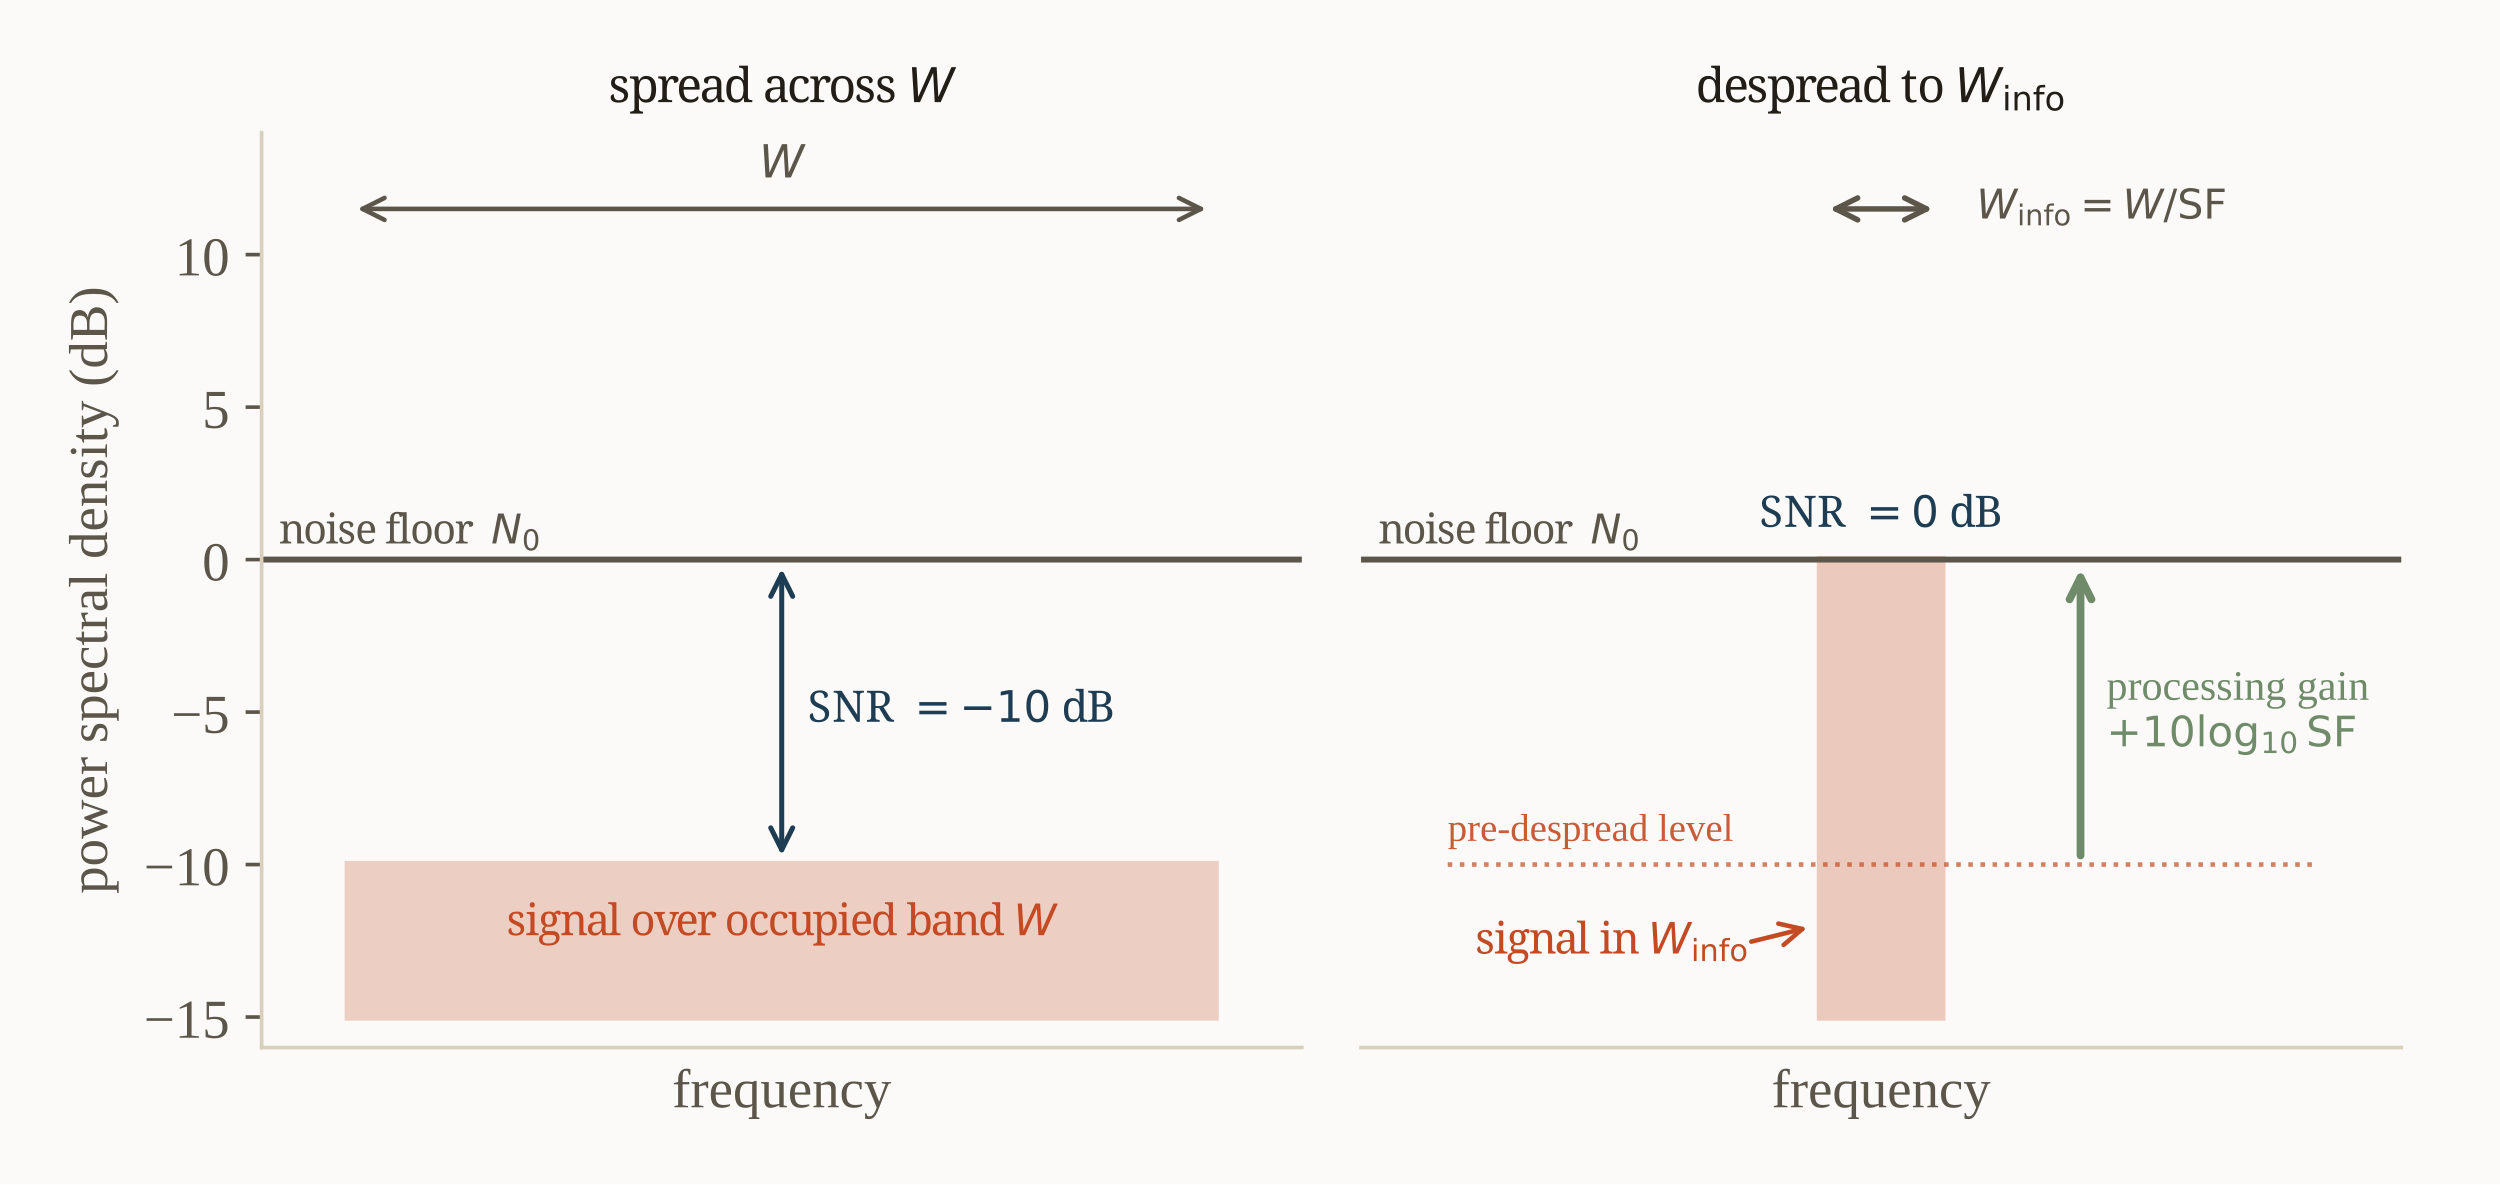
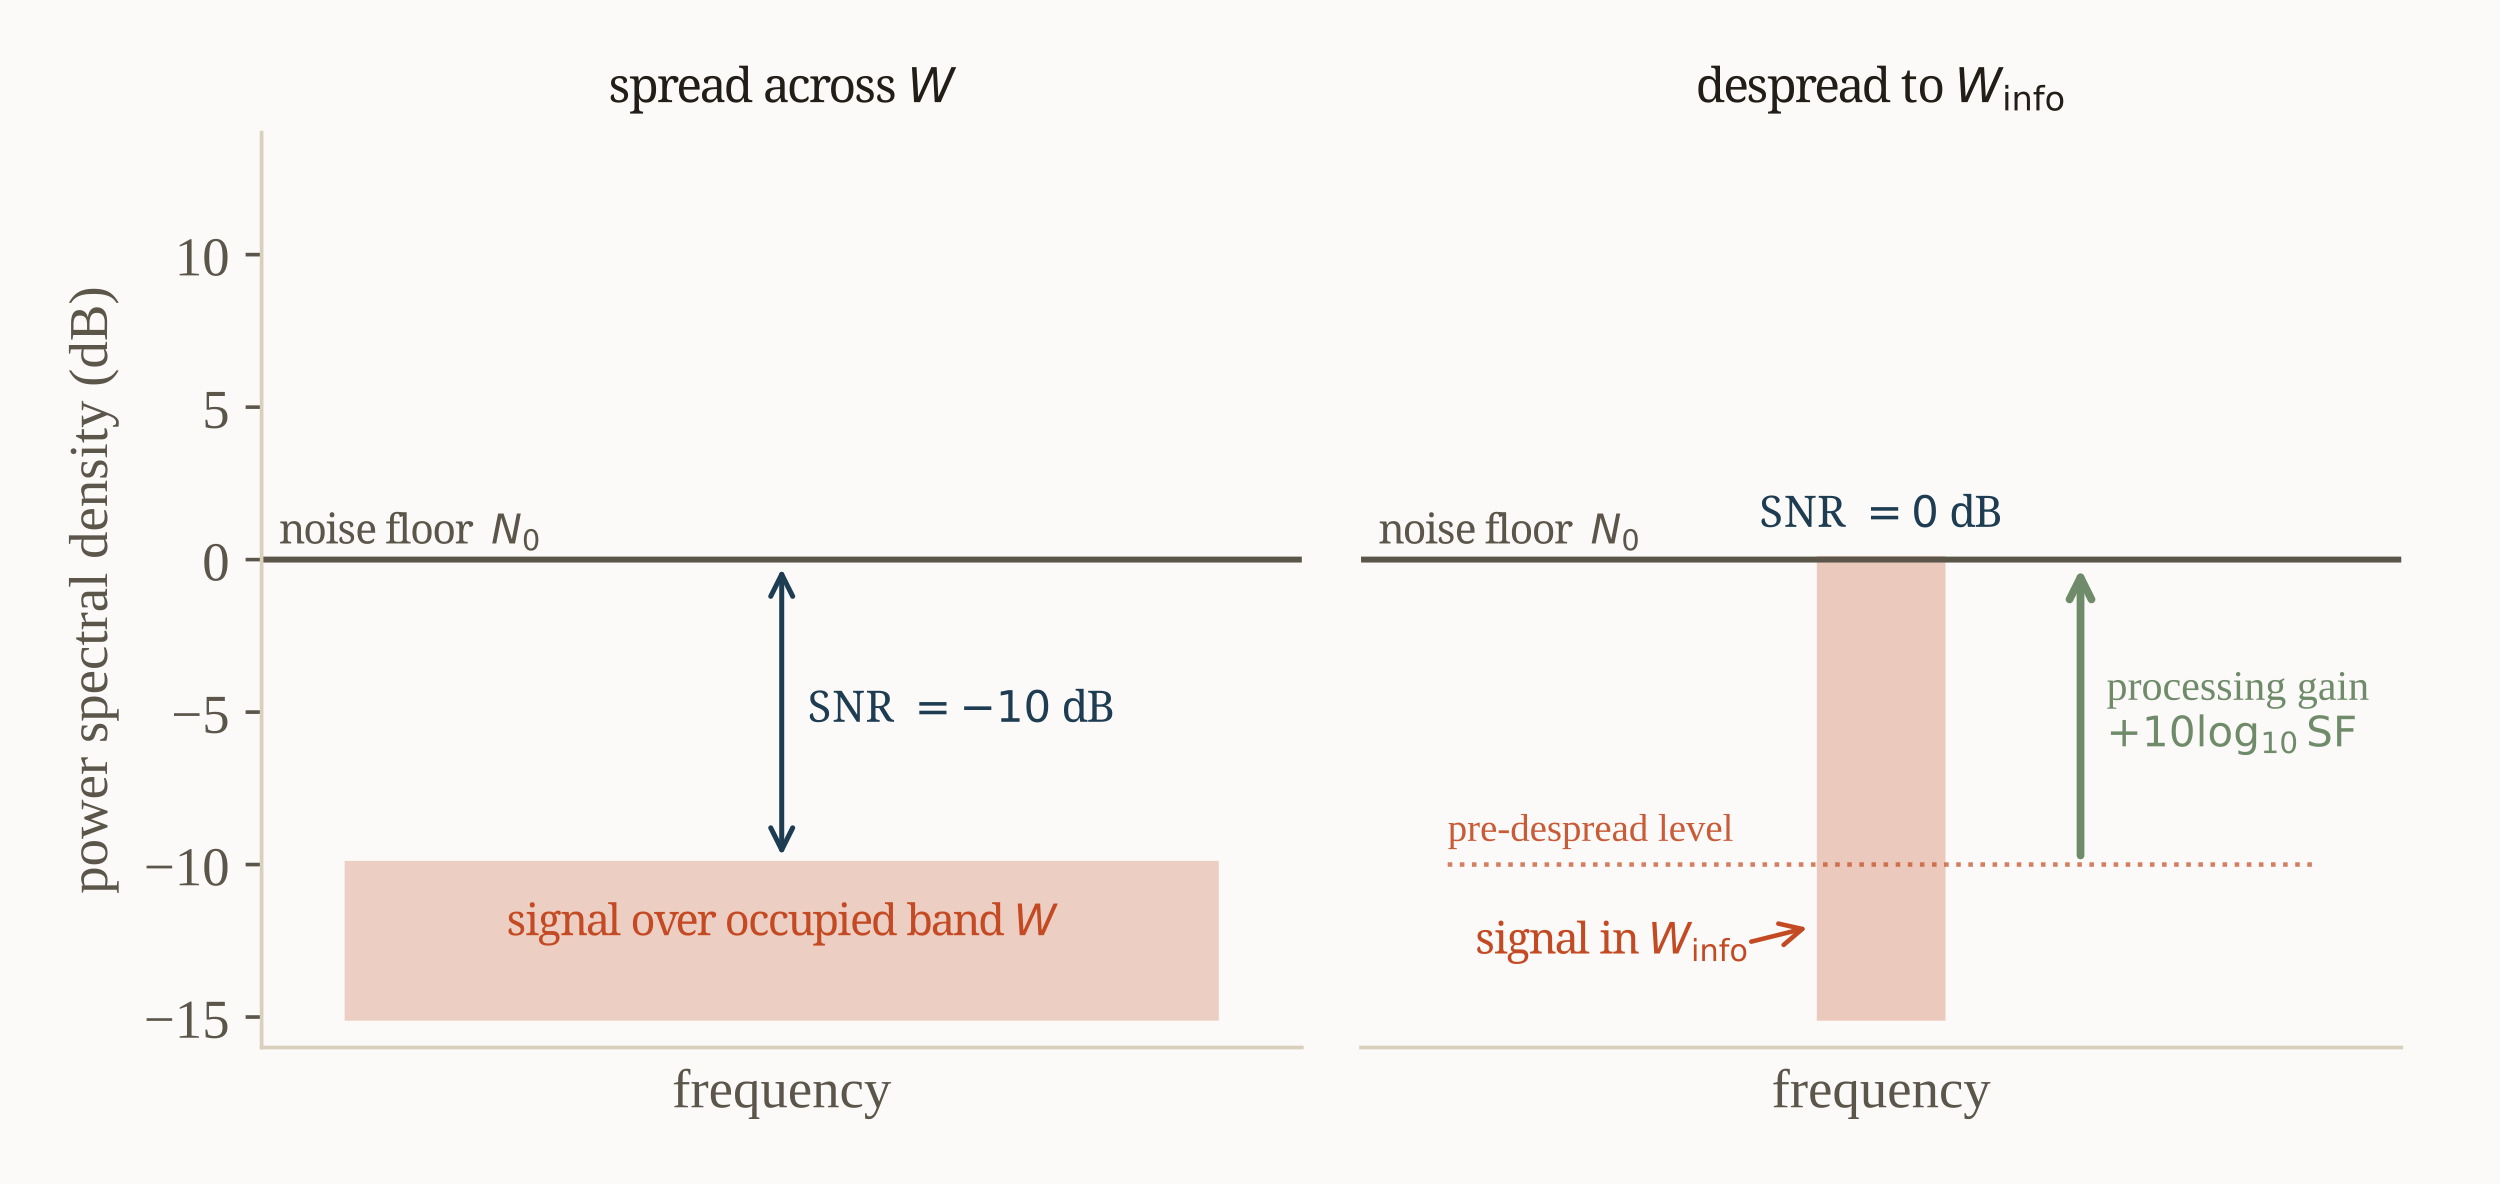
<svg xmlns="http://www.w3.org/2000/svg" xmlns:xlink="http://www.w3.org/1999/xlink" width="547.2pt" height="259.2pt" viewBox="0 0 547.2 259.2" version="1.1">
  <defs>
    <style type="text/css">*{stroke-linejoin: round; stroke-linecap: butt}</style>
  </defs>
  <g id="figure_1">
    <g id="patch_1">
      <path d="M 0 259.2  L 547.2 259.2  L 547.2 0  L 0 0  z " style="fill: #fbfaf8" />
    </g>
    <g id="axes_1">
      <g id="patch_2">
        <path d="M 57.26 229.28  L 284.943 229.28  L 284.943 29.04  L 57.26 29.04  z " style="fill: #fbfaf8" />
      </g>
      <g id="patch_3">
-         <path d="M 76.234 222.605  L 265.97 222.605  L 265.97 189.232  L 76.234 189.232  z " clip-path="url(#paac570cea3)" style="fill: #c34a22; opacity: 0.25; stroke: #c34a22; stroke-width: 1.6; stroke-linejoin: miter" />
+         <path d="M 76.234 222.605  L 265.97 222.605  L 265.97 189.232  L 76.234 189.232  z " clip-path="url(#p44269ca3aa)" style="fill: #c34a22; opacity: 0.25; stroke: #c34a22; stroke-width: 1.6; stroke-linejoin: miter" />
      </g>
      <g id="matplotlib.axis_1">
        <g id="text_1">
          <text style="font-size: 12px; font-family: 'Georgia', 'Times New Roman', 'DejaVu Serif', serif; text-anchor: middle; fill: #5c554a" x="171.102" y="242.357" transform="rotate(-0 171.1016 242.3569)">frequency</text>
        </g>
      </g>
      <g id="matplotlib.axis_2">
        <g id="ytick_1">
          <g id="line2d_1">
            <defs>
-               <path id="me4aed98ecd" d="M 0 0  L -3.5 0  " style="stroke: #5c554a; stroke-width: 0.8" />
+               <path id="m8301cbeb4c" d="M 0 0  L -3.5 0  " style="stroke: #5c554a; stroke-width: 0.8" />
            </defs>
            <g>
-               <use xlink:href="#me4aed98ecd" x="57.26" y="222.605" style="fill: #5c554a; stroke: #5c554a; stroke-width: 0.8" />
+               <use xlink:href="#m8301cbeb4c" x="57.26" y="222.605" style="fill: #5c554a; stroke: #5c554a; stroke-width: 0.8" />
            </g>
          </g>
          <g id="text_2">
            <text style="font-size: 12px; font-family: 'Georgia', 'Times New Roman', 'DejaVu Serif', serif; text-anchor: end; fill: #5c554a" x="50.26" y="227.141" transform="rotate(-0 50.26 227.141)">−15</text>
          </g>
        </g>
        <g id="ytick_2">
          <g id="line2d_2">
            <g>
-               <use xlink:href="#me4aed98ecd" x="57.26" y="189.232" style="fill: #5c554a; stroke: #5c554a; stroke-width: 0.8" />
+               <use xlink:href="#m8301cbeb4c" x="57.26" y="189.232" style="fill: #5c554a; stroke: #5c554a; stroke-width: 0.8" />
            </g>
          </g>
          <g id="text_3">
            <text style="font-size: 12px; font-family: 'Georgia', 'Times New Roman', 'DejaVu Serif', serif; text-anchor: end; fill: #5c554a" x="50.26" y="193.768" transform="rotate(-0 50.26 193.7676)">−10</text>
          </g>
        </g>
        <g id="ytick_3">
          <g id="line2d_3">
            <g>
-               <use xlink:href="#me4aed98ecd" x="57.26" y="155.859" style="fill: #5c554a; stroke: #5c554a; stroke-width: 0.8" />
+               <use xlink:href="#m8301cbeb4c" x="57.26" y="155.859" style="fill: #5c554a; stroke: #5c554a; stroke-width: 0.8" />
            </g>
          </g>
          <g id="text_4">
            <text style="font-size: 12px; font-family: 'Georgia', 'Times New Roman', 'DejaVu Serif', serif; text-anchor: end; fill: #5c554a" x="50.26" y="160.394" transform="rotate(-0 50.26 160.3943)">−5</text>
          </g>
        </g>
        <g id="ytick_4">
          <g id="line2d_4">
            <g>
-               <use xlink:href="#me4aed98ecd" x="57.26" y="122.485" style="fill: #5c554a; stroke: #5c554a; stroke-width: 0.8" />
+               <use xlink:href="#m8301cbeb4c" x="57.26" y="122.485" style="fill: #5c554a; stroke: #5c554a; stroke-width: 0.8" />
            </g>
          </g>
          <g id="text_5">
            <text style="font-size: 12px; font-family: 'Georgia', 'Times New Roman', 'DejaVu Serif', serif; text-anchor: end; fill: #5c554a" x="50.26" y="127.021" transform="rotate(-0 50.26 127.021)">0</text>
          </g>
        </g>
        <g id="ytick_5">
          <g id="line2d_5">
            <g>
-               <use xlink:href="#me4aed98ecd" x="57.26" y="89.112" style="fill: #5c554a; stroke: #5c554a; stroke-width: 0.8" />
+               <use xlink:href="#m8301cbeb4c" x="57.26" y="89.112" style="fill: #5c554a; stroke: #5c554a; stroke-width: 0.8" />
            </g>
          </g>
          <g id="text_6">
            <text style="font-size: 12px; font-family: 'Georgia', 'Times New Roman', 'DejaVu Serif', serif; text-anchor: end; fill: #5c554a" x="50.26" y="93.648" transform="rotate(-0 50.26 93.64763)">5</text>
          </g>
        </g>
        <g id="ytick_6">
          <g id="line2d_6">
            <g>
-               <use xlink:href="#me4aed98ecd" x="57.26" y="55.739" style="fill: #5c554a; stroke: #5c554a; stroke-width: 0.8" />
+               <use xlink:href="#m8301cbeb4c" x="57.26" y="55.739" style="fill: #5c554a; stroke: #5c554a; stroke-width: 0.8" />
            </g>
          </g>
          <g id="text_7">
            <text style="font-size: 12px; font-family: 'Georgia', 'Times New Roman', 'DejaVu Serif', serif; text-anchor: end; fill: #5c554a" x="50.26" y="60.274" transform="rotate(-0 50.26 60.27429)">10</text>
          </g>
        </g>
        <g id="text_8">
          <text style="font-size: 12px; font-family: 'Georgia', 'Times New Roman', 'DejaVu Serif', serif; text-anchor: middle; fill: #5c554a" x="23.419" y="129.16" transform="rotate(-90 23.41875 129.16)">power spectral density (dB)</text>
        </g>
      </g>
      <g id="line2d_7">
-         <path d="M 57.26 122.485  L 284.943 122.485  " clip-path="url(#paac570cea3)" style="fill: none; stroke: #5c554a; stroke-width: 1.3; stroke-linecap: square" />
+         <path d="M 57.26 122.485  L 284.943 122.485  " clip-path="url(#p44269ca3aa)" style="fill: none; stroke: #5c554a; stroke-width: 1.3; stroke-linecap: square" />
      </g>
      <g id="patch_4">
        <path d="M 57.26 229.28  L 57.26 29.04  " style="fill: none; stroke: #d8cfbc; stroke-width: 0.8; stroke-linejoin: miter; stroke-linecap: square" />
      </g>
      <g id="patch_5">
        <path d="M 57.26 229.28  L 284.943 229.28  " style="fill: none; stroke: #d8cfbc; stroke-width: 0.8; stroke-linejoin: miter; stroke-linecap: square" />
      </g>
      <g id="text_9">
        <g style="fill: #5c554a" transform="translate(61.05472 119.148)">
          <text>
            <tspan x="0" y="-0.188" style="font-size: 9px; font-family: 'Georgia'; fill: #5c554a">n</tspan>
            <tspan x="5.317" y="-0.188" style="font-size: 9px; font-family: 'Georgia'; fill: #5c554a">o</tspan>
            <tspan x="10.169" y="-0.188" style="font-size: 9px; font-family: 'Georgia'; fill: #5c554a">i</tspan>
            <tspan x="12.806" y="-0.188" style="font-size: 9px; font-family: 'Georgia'; fill: #5c554a">s</tspan>
            <tspan x="16.695" y="-0.188" style="font-size: 9px; font-family: 'Georgia'; fill: #5c554a">e</tspan>
            <tspan x="21.045" y="-0.188" style="font-size: 9px; font-family: 'Georgia'; fill: #5c554a"> </tspan>
            <tspan x="23.216" y="-0.188" style="font-size: 9px; font-family: 'Georgia'; fill: #5c554a">f</tspan>
            <tspan x="26.143" y="-0.188" style="font-size: 9px; font-family: 'Georgia'; fill: #5c554a">l</tspan>
            <tspan x="28.718" y="-0.188" style="font-size: 9px; font-family: 'Georgia'; fill: #5c554a">o</tspan>
            <tspan x="33.57" y="-0.188" style="font-size: 9px; font-family: 'Georgia'; fill: #5c554a">o</tspan>
            <tspan x="38.421" y="-0.188" style="font-size: 9px; font-family: 'Georgia'; fill: #5c554a">r</tspan>
            <tspan x="42.108" y="-0.188" style="font-size: 9px; font-family: 'Georgia'; fill: #5c554a"> </tspan>
            <tspan x="44.279" y="-0.188" style="font-size: 9px; font-family: 'Georgia'; fill: #5c554a"> </tspan>
            <tspan x="46.45" y="-0.188" style="font-style: oblique; font-size: 9px; font-family: 'DejaVu Sans'; fill: #5c554a">N</tspan>
            <tspan x="53.183" y="1.289" style="font-size: 6.3px; font-family: 'DejaVu Sans'; fill: #5c554a">0</tspan>
          </text>
        </g>
      </g>
      <g id="patch_6">
        <path d="M 171.102 186.002  Q 171.102 155.86 171.102 125.719  " style="fill: none; stroke: #1e3d52; stroke-width: 1.1; stroke-linecap: round" />
        <path d="M 173.502 181.202  L 171.102 186.002  L 168.702 181.202  " style="fill: none; stroke: #1e3d52; stroke-width: 1.1; stroke-linecap: round" />
        <path d="M 168.702 130.519  L 171.102 125.719  L 173.502 130.519  " style="fill: none; stroke: #1e3d52; stroke-width: 1.1; stroke-linecap: round" />
      </g>
      <g id="text_10">
        <g style="fill: #1e3d52" transform="translate(176.7937 158.4192)">
          <text>
            <tspan x="0" y="-0.438" style="font-size: 9.5px; font-family: 'Georgia'; fill: #1e3d52">S</tspan>
            <tspan x="5.33" y="-0.438" style="font-size: 9.5px; font-family: 'Georgia'; fill: #1e3d52">N</tspan>
            <tspan x="12.617" y="-0.438" style="font-size: 9.5px; font-family: 'Georgia'; fill: #1e3d52">R</tspan>
            <tspan x="19.283" y="-0.438" style="font-size: 9.5px; font-family: 'Georgia'; fill: #1e3d52"> </tspan>
            <tspan x="53.284" y="-0.438" style="font-size: 9.5px; font-family: 'Georgia'; fill: #1e3d52"> </tspan>
            <tspan x="55.576" y="-0.438" style="font-size: 9.5px; font-family: 'Georgia'; fill: #1e3d52">d</tspan>
            <tspan x="61.031" y="-0.438" style="font-size: 9.5px; font-family: 'Georgia'; fill: #1e3d52">B</tspan>
            <tspan x="23.425" y="-0.438" style="font-size: 9.5px; font-family: 'DejaVu Sans'; fill: #1e3d52">=</tspan>
            <tspan x="33.236" y="-0.438" style="font-size: 9.5px; font-family: 'DejaVu Sans'; fill: #1e3d52">−</tspan>
            <tspan x="41.196" y="-0.438" style="font-size: 9.5px; font-family: 'DejaVu Sans'; fill: #1e3d52">1</tspan>
            <tspan x="47.24" y="-0.438" style="font-size: 9.5px; font-family: 'DejaVu Sans'; fill: #1e3d52">0</tspan>
          </text>
        </g>
      </g>
      <g id="text_11">
        <g style="fill: #c34a22" transform="translate(110.8716 205.1291)">
          <text>
            <tspan x="0" y="-0.438" style="font-size: 9.5px; font-family: 'Georgia'; fill: #c34a22">s</tspan>
            <tspan x="4.105" y="-0.438" style="font-size: 9.5px; font-family: 'Georgia'; fill: #c34a22">i</tspan>
            <tspan x="6.888" y="-0.438" style="font-size: 9.5px; font-family: 'Georgia'; fill: #c34a22">g</tspan>
            <tspan x="11.727" y="-0.438" style="font-size: 9.5px; font-family: 'Georgia'; fill: #c34a22">n</tspan>
            <tspan x="17.339" y="-0.438" style="font-size: 9.5px; font-family: 'Georgia'; fill: #c34a22">a</tspan>
            <tspan x="22.126" y="-0.438" style="font-size: 9.5px; font-family: 'Georgia'; fill: #c34a22">l</tspan>
            <tspan x="24.845" y="-0.438" style="font-size: 9.5px; font-family: 'Georgia'; fill: #c34a22"> </tspan>
            <tspan x="27.136" y="-0.438" style="font-size: 9.5px; font-family: 'Georgia'; fill: #c34a22">o</tspan>
            <tspan x="32.257" y="-0.438" style="font-size: 9.5px; font-family: 'Georgia'; fill: #c34a22">v</tspan>
            <tspan x="36.975" y="-0.438" style="font-size: 9.5px; font-family: 'Georgia'; fill: #c34a22">e</tspan>
            <tspan x="41.567" y="-0.438" style="font-size: 9.5px; font-family: 'Georgia'; fill: #c34a22">r</tspan>
            <tspan x="45.459" y="-0.438" style="font-size: 9.5px; font-family: 'Georgia'; fill: #c34a22"> </tspan>
            <tspan x="47.75" y="-0.438" style="font-size: 9.5px; font-family: 'Georgia'; fill: #c34a22">o</tspan>
            <tspan x="52.872" y="-0.438" style="font-size: 9.5px; font-family: 'Georgia'; fill: #c34a22">c</tspan>
            <tspan x="57.186" y="-0.438" style="font-size: 9.5px; font-family: 'Georgia'; fill: #c34a22">c</tspan>
            <tspan x="61.5" y="-0.438" style="font-size: 9.5px; font-family: 'Georgia'; fill: #c34a22">u</tspan>
            <tspan x="66.964" y="-0.438" style="font-size: 9.5px; font-family: 'Georgia'; fill: #c34a22">p</tspan>
            <tspan x="72.391" y="-0.438" style="font-size: 9.5px; font-family: 'Georgia'; fill: #c34a22">i</tspan>
            <tspan x="75.174" y="-0.438" style="font-size: 9.5px; font-family: 'Georgia'; fill: #c34a22">e</tspan>
            <tspan x="79.767" y="-0.438" style="font-size: 9.5px; font-family: 'Georgia'; fill: #c34a22">d</tspan>
            <tspan x="85.222" y="-0.438" style="font-size: 9.5px; font-family: 'Georgia'; fill: #c34a22"> </tspan>
            <tspan x="87.513" y="-0.438" style="font-size: 9.5px; font-family: 'Georgia'; fill: #c34a22">b</tspan>
            <tspan x="92.834" y="-0.438" style="font-size: 9.5px; font-family: 'Georgia'; fill: #c34a22">a</tspan>
            <tspan x="97.621" y="-0.438" style="font-size: 9.5px; font-family: 'Georgia'; fill: #c34a22">n</tspan>
            <tspan x="103.234" y="-0.438" style="font-size: 9.5px; font-family: 'Georgia'; fill: #c34a22">d</tspan>
            <tspan x="108.689" y="-0.438" style="font-size: 9.5px; font-family: 'Georgia'; fill: #c34a22"> </tspan>
            <tspan x="110.98" y="-0.438" style="font-style: oblique; font-size: 9.5px; font-family: 'DejaVu Sans'; fill: #c34a22">W</tspan>
          </text>
        </g>
      </g>
-       <g id="patch_7">
-         <path d="M 262.851 45.727  Q 171.103 45.727 79.354 45.727  " style="fill: none; stroke: #5c554a; stroke-linecap: round" />
-         <path d="M 258.051 43.327  L 262.851 45.727  L 258.051 48.127  " style="fill: none; stroke: #5c554a; stroke-linecap: round" />
-         <path d="M 84.154 48.127  L 79.354 45.727  L 84.154 43.327  " style="fill: none; stroke: #5c554a; stroke-linecap: round" />
-       </g>
      <g id="text_12">
-         <g style="fill: #5c554a" transform="translate(166.1516 39.55312)">
-           <text>
-             <tspan x="0" y="-0.703" style="font-style: oblique; font-size: 10px; font-family: 'DejaVu Sans'; fill: #5c554a">W</tspan>
-           </text>
-         </g>
-       </g>
-       <g id="text_13">
        <g style="fill: #221e17" transform="translate(133.1966 23.04)">
          <text>
            <tspan x="0" y="-0.688" style="font-size: 10.5px; font-family: 'Georgia'; fill: #221e17">s</tspan>
            <tspan x="4.537" y="-0.688" style="font-size: 10.5px; font-family: 'Georgia'; fill: #221e17">p</tspan>
            <tspan x="10.536" y="-0.688" style="font-size: 10.5px; font-family: 'Georgia'; fill: #221e17">r</tspan>
            <tspan x="14.837" y="-0.688" style="font-size: 10.5px; font-family: 'Georgia'; fill: #221e17">e</tspan>
            <tspan x="19.913" y="-0.688" style="font-size: 10.5px; font-family: 'Georgia'; fill: #221e17">a</tspan>
            <tspan x="25.204" y="-0.688" style="font-size: 10.5px; font-family: 'Georgia'; fill: #221e17">d</tspan>
            <tspan x="31.233" y="-0.688" style="font-size: 10.5px; font-family: 'Georgia'; fill: #221e17"> </tspan>
            <tspan x="33.766" y="-0.688" style="font-size: 10.5px; font-family: 'Georgia'; fill: #221e17">a</tspan>
            <tspan x="39.057" y="-0.688" style="font-size: 10.5px; font-family: 'Georgia'; fill: #221e17">c</tspan>
            <tspan x="43.825" y="-0.688" style="font-size: 10.5px; font-family: 'Georgia'; fill: #221e17">r</tspan>
            <tspan x="48.127" y="-0.688" style="font-size: 10.5px; font-family: 'Georgia'; fill: #221e17">o</tspan>
            <tspan x="53.787" y="-0.688" style="font-size: 10.5px; font-family: 'Georgia'; fill: #221e17">s</tspan>
            <tspan x="58.324" y="-0.688" style="font-size: 10.5px; font-family: 'Georgia'; fill: #221e17">s</tspan>
            <tspan x="62.862" y="-0.688" style="font-size: 10.5px; font-family: 'Georgia'; fill: #221e17"> </tspan>
            <tspan x="65.394" y="-0.688" style="font-style: oblique; font-size: 10.5px; font-family: 'DejaVu Sans'; fill: #221e17">W</tspan>
          </text>
        </g>
      </g>
    </g>
    <g id="axes_2">
+       <g id="patch_7">
+         <path d="M 297.903 229.28  L 525.586 229.28  L 525.586 29.04  L 297.903 29.04  z " style="fill: #fbfaf8" />
+       </g>
      <g id="patch_8">
-         <path d="M 297.903 229.28  L 525.586 229.28  L 525.586 29.04  L 297.903 29.04  z " style="fill: #fbfaf8" />
-       </g>
-       <g id="patch_9">
-         <path d="M 398.463 222.605  L 425.026 222.605  L 425.026 122.485  L 398.463 122.485  z " clip-path="url(#p786feb8f01)" style="fill: #c34a22; opacity: 0.28; stroke: #c34a22; stroke-width: 1.6; stroke-linejoin: miter" />
+         <path d="M 398.463 222.605  L 425.026 222.605  L 425.026 122.485  L 398.463 122.485  z " clip-path="url(#p4051038c7f)" style="fill: #c34a22; opacity: 0.28; stroke: #c34a22; stroke-width: 1.6; stroke-linejoin: miter" />
      </g>
      <g id="matplotlib.axis_3">
-         <g id="text_14">
+         <g id="text_13">
          <text style="font-size: 12px; font-family: 'Georgia', 'Times New Roman', 'DejaVu Serif', serif; text-anchor: middle; fill: #5c554a" x="411.745" y="242.357" transform="rotate(-0 411.7448 242.3569)">frequency</text>
        </g>
      </g>
      <g id="matplotlib.axis_4">
        <g id="ytick_7" />
        <g id="ytick_8" />
        <g id="ytick_9" />
        <g id="ytick_10" />
        <g id="ytick_11" />
        <g id="ytick_12" />
      </g>
      <g id="line2d_8">
-         <path d="M 297.903 122.485  L 525.586 122.485  " clip-path="url(#p786feb8f01)" style="fill: none; stroke: #5c554a; stroke-width: 1.3; stroke-linecap: square" />
+         <path d="M 297.903 122.485  L 525.586 122.485  " clip-path="url(#p4051038c7f)" style="fill: none; stroke: #5c554a; stroke-width: 1.3; stroke-linecap: square" />
      </g>
      <g id="line2d_9">
-         <path d="M 316.877 189.232  L 506.613 189.232  " clip-path="url(#p786feb8f01)" style="fill: none; stroke-dasharray: 1,1.65; stroke-dashoffset: 0; stroke: #c34a22; stroke-opacity: 0.7" />
-       </g>
-       <g id="patch_10">
+         <path d="M 316.877 189.232  L 506.613 189.232  " clip-path="url(#p4051038c7f)" style="fill: none; stroke-dasharray: 1,1.65; stroke-dashoffset: 0; stroke: #c34a22; stroke-opacity: 0.7" />
+       </g>
+       <g id="patch_9">
        <path d="M 297.903 229.28  L 525.586 229.28  " style="fill: none; stroke: #d8cfbc; stroke-width: 0.8; stroke-linejoin: miter; stroke-linecap: square" />
      </g>
-       <g id="text_15">
+       <g id="text_14">
        <g style="fill: #5c554a" transform="translate(301.6979 119.148)">
          <text>
            <tspan x="0" y="-0.188" style="font-size: 9px; font-family: 'Georgia'; fill: #5c554a">n</tspan>
            <tspan x="5.317" y="-0.188" style="font-size: 9px; font-family: 'Georgia'; fill: #5c554a">o</tspan>
            <tspan x="10.169" y="-0.188" style="font-size: 9px; font-family: 'Georgia'; fill: #5c554a">i</tspan>
            <tspan x="12.806" y="-0.188" style="font-size: 9px; font-family: 'Georgia'; fill: #5c554a">s</tspan>
            <tspan x="16.695" y="-0.188" style="font-size: 9px; font-family: 'Georgia'; fill: #5c554a">e</tspan>
            <tspan x="21.045" y="-0.188" style="font-size: 9px; font-family: 'Georgia'; fill: #5c554a"> </tspan>
            <tspan x="23.216" y="-0.188" style="font-size: 9px; font-family: 'Georgia'; fill: #5c554a">f</tspan>
            <tspan x="26.143" y="-0.188" style="font-size: 9px; font-family: 'Georgia'; fill: #5c554a">l</tspan>
            <tspan x="28.718" y="-0.188" style="font-size: 9px; font-family: 'Georgia'; fill: #5c554a">o</tspan>
            <tspan x="33.57" y="-0.188" style="font-size: 9px; font-family: 'Georgia'; fill: #5c554a">o</tspan>
            <tspan x="38.421" y="-0.188" style="font-size: 9px; font-family: 'Georgia'; fill: #5c554a">r</tspan>
            <tspan x="42.108" y="-0.188" style="font-size: 9px; font-family: 'Georgia'; fill: #5c554a"> </tspan>
            <tspan x="44.279" y="-0.188" style="font-size: 9px; font-family: 'Georgia'; fill: #5c554a"> </tspan>
            <tspan x="46.45" y="-0.188" style="font-style: oblique; font-size: 9px; font-family: 'DejaVu Sans'; fill: #5c554a">N</tspan>
            <tspan x="53.183" y="1.289" style="font-size: 6.3px; font-family: 'DejaVu Sans'; fill: #5c554a">0</tspan>
          </text>
        </g>
      </g>
-       <g id="text_16">
+       <g id="text_15">
        <text style="font-size: 8.5px; font-family: 'Georgia', 'Times New Roman', 'DejaVu Serif', serif; text-anchor: start; fill: #c34a22; opacity: 0.9" x="316.877" y="184.051" transform="rotate(-0 316.8768 184.0512)">pre-despread level</text>
      </g>
-       <g id="patch_11">
+       <g id="patch_10">
        <path d="M 455.384 187.232  Q 455.384 155.86 455.384 126.39  " style="fill: none; stroke: #6f8b6a; stroke-width: 1.7; stroke-linecap: round" />
        <path d="M 452.984 131.19  L 455.384 126.39  L 457.784 131.19  " style="fill: none; stroke: #6f8b6a; stroke-width: 1.7; stroke-linecap: round" />
      </g>
-       <g id="text_17">
+       <g id="text_16">
        <text style="font-size: 9.2px; font-family: 'Georgia', 'Times New Roman', 'DejaVu Serif', serif; fill: #6f8b6a" transform="translate(461.0761 153.168)">processing gain</text>
        <g style="fill: #6f8b6a" transform="translate(461.0761 163.5088)">
          <text>
            <tspan x="0" y="-0.156" style="font-size: 9.2px; font-family: 'DejaVu Sans'; fill: #6f8b6a">+</tspan>
            <tspan x="7.75" y="-0.156" style="font-size: 9.2px; font-family: 'DejaVu Sans'; fill: #6f8b6a">1</tspan>
            <tspan x="13.636" y="-0.156" style="font-size: 9.2px; font-family: 'DejaVu Sans'; fill: #6f8b6a">0</tspan>
            <tspan x="19.521" y="-0.156" style="font-size: 9.2px; font-family: 'DejaVu Sans'; fill: #6f8b6a">l</tspan>
            <tspan x="22.091" y="-0.156" style="font-size: 9.2px; font-family: 'DejaVu Sans'; fill: #6f8b6a">o</tspan>
            <tspan x="27.75" y="-0.156" style="font-size: 9.2px; font-family: 'DejaVu Sans'; fill: #6f8b6a">g</tspan>
            <tspan x="43.695" y="-0.156" style="font-size: 9.2px; font-family: 'DejaVu Sans'; fill: #6f8b6a">S</tspan>
            <tspan x="49.566" y="-0.156" style="font-size: 9.2px; font-family: 'DejaVu Sans'; fill: #6f8b6a">F</tspan>
            <tspan x="33.708" y="1.32" style="font-size: 6.44px; font-family: 'DejaVu Sans'; fill: #6f8b6a">1</tspan>
            <tspan x="37.827" y="1.32" style="font-size: 6.44px; font-family: 'DejaVu Sans'; fill: #6f8b6a">0</tspan>
          </text>
        </g>
      </g>
-       <g id="text_18">
+       <g id="text_17">
        <g style="fill: #1e3d52" transform="translate(385.0973 115.7528)">
          <text>
            <tspan x="0" y="-0.438" style="font-size: 9.5px; font-family: 'Georgia'; fill: #1e3d52">S</tspan>
            <tspan x="5.33" y="-0.438" style="font-size: 9.5px; font-family: 'Georgia'; fill: #1e3d52">N</tspan>
            <tspan x="12.617" y="-0.438" style="font-size: 9.5px; font-family: 'Georgia'; fill: #1e3d52">R</tspan>
            <tspan x="19.283" y="-0.438" style="font-size: 9.5px; font-family: 'Georgia'; fill: #1e3d52"> </tspan>
            <tspan x="39.28" y="-0.438" style="font-size: 9.5px; font-family: 'Georgia'; fill: #1e3d52"> </tspan>
            <tspan x="41.572" y="-0.438" style="font-size: 9.5px; font-family: 'Georgia'; fill: #1e3d52">d</tspan>
            <tspan x="47.027" y="-0.438" style="font-size: 9.5px; font-family: 'Georgia'; fill: #1e3d52">B</tspan>
            <tspan x="23.425" y="-0.438" style="font-size: 9.5px; font-family: 'DejaVu Sans'; fill: #1e3d52">=</tspan>
            <tspan x="33.236" y="-0.438" style="font-size: 9.5px; font-family: 'DejaVu Sans'; fill: #1e3d52">0</tspan>
          </text>
        </g>
      </g>
-       <g id="text_19">
+       <g id="text_18">
        <g style="fill: #c34a22" transform="translate(322.9066 209.1511)">
          <text>
            <tspan x="0" y="-0.438" style="font-size: 9.5px; font-family: 'Georgia'; fill: #c34a22">s</tspan>
            <tspan x="4.105" y="-0.438" style="font-size: 9.5px; font-family: 'Georgia'; fill: #c34a22">i</tspan>
            <tspan x="6.888" y="-0.438" style="font-size: 9.5px; font-family: 'Georgia'; fill: #c34a22">g</tspan>
            <tspan x="11.727" y="-0.438" style="font-size: 9.5px; font-family: 'Georgia'; fill: #c34a22">n</tspan>
            <tspan x="17.339" y="-0.438" style="font-size: 9.5px; font-family: 'Georgia'; fill: #c34a22">a</tspan>
            <tspan x="22.126" y="-0.438" style="font-size: 9.5px; font-family: 'Georgia'; fill: #c34a22">l</tspan>
            <tspan x="24.845" y="-0.438" style="font-size: 9.5px; font-family: 'Georgia'; fill: #c34a22"> </tspan>
            <tspan x="27.136" y="-0.438" style="font-size: 9.5px; font-family: 'Georgia'; fill: #c34a22">i</tspan>
            <tspan x="29.919" y="-0.438" style="font-size: 9.5px; font-family: 'Georgia'; fill: #c34a22">n</tspan>
            <tspan x="35.532" y="-0.438" style="font-size: 9.5px; font-family: 'Georgia'; fill: #c34a22"> </tspan>
            <tspan x="37.824" y="-0.438" style="font-style: oblique; font-size: 9.5px; font-family: 'DejaVu Sans'; fill: #c34a22">W</tspan>
            <tspan x="47.217" y="1.203" style="font-size: 6.65px; font-family: 'DejaVu Sans'; fill: #c34a22">i</tspan>
            <tspan x="49.065" y="1.203" style="font-size: 6.65px; font-family: 'DejaVu Sans'; fill: #c34a22">n</tspan>
            <tspan x="53.279" y="1.203" style="font-size: 6.65px; font-family: 'DejaVu Sans'; fill: #c34a22">f</tspan>
            <tspan x="55.62" y="1.203" style="font-size: 6.65px; font-family: 'DejaVu Sans'; fill: #c34a22">o</tspan>
          </text>
        </g>
      </g>
-       <g id="patch_12">
+       <g id="patch_11">
        <path d="M 383.328 206.104  Q 389.45 204.584 394.486 203.333  " style="fill: none; stroke: #c34a22; stroke-linecap: round" />
        <path d="M 389.25 202.161  L 394.486 203.333  L 390.406 206.819  " style="fill: none; stroke: #c34a22; stroke-linecap: round" />
      </g>
-       <g id="patch_13">
-         <path d="M 421.684 45.727  Q 411.744 45.727 401.805 45.727  " style="fill: none; stroke: #5c554a; stroke-width: 1.2; stroke-linecap: round" />
-         <path d="M 416.884 43.327  L 421.684 45.727  L 416.884 48.127  " style="fill: none; stroke: #5c554a; stroke-width: 1.2; stroke-linecap: round" />
-         <path d="M 406.605 48.127  L 401.805 45.727  L 406.605 43.327  " style="fill: none; stroke: #5c554a; stroke-width: 1.2; stroke-linecap: round" />
-       </g>
-       <g id="text_20">
-         <g style="fill: #5c554a" transform="translate(432.6157 48.15245)">
-           <text>
-             <tspan x="0" y="-0.312" style="font-style: oblique; font-size: 9px; font-family: 'DejaVu Sans'; fill: #5c554a">W</tspan>
-             <tspan x="32.008" y="-0.312" style="font-style: oblique; font-size: 9px; font-family: 'DejaVu Sans'; fill: #5c554a">W</tspan>
-             <tspan x="8.899" y="1.164" style="font-size: 6.3px; font-family: 'DejaVu Sans'; fill: #5c554a">i</tspan>
-             <tspan x="10.649" y="1.164" style="font-size: 6.3px; font-family: 'DejaVu Sans'; fill: #5c554a">n</tspan>
-             <tspan x="14.642" y="1.164" style="font-size: 6.3px; font-family: 'DejaVu Sans'; fill: #5c554a">f</tspan>
-             <tspan x="16.86" y="1.164" style="font-size: 6.3px; font-family: 'DejaVu Sans'; fill: #5c554a">o</tspan>
-             <tspan x="22.714" y="-0.312" style="font-size: 9px; font-family: 'DejaVu Sans'; fill: #5c554a">=</tspan>
-             <tspan x="40.907" y="-0.312" style="font-size: 9px; font-family: 'DejaVu Sans'; fill: #5c554a">/</tspan>
-             <tspan x="43.94" y="-0.312" style="font-size: 9px; font-family: 'DejaVu Sans'; fill: #5c554a">S</tspan>
-             <tspan x="49.652" y="-0.312" style="font-size: 9px; font-family: 'DejaVu Sans'; fill: #5c554a">F</tspan>
-           </text>
-         </g>
-       </g>
-       <g id="text_21">
+       <g id="text_19">
        <g style="fill: #221e17" transform="translate(371.1623 23.04)">
          <text>
            <tspan x="0" y="-0.688" style="font-size: 10.5px; font-family: 'Georgia'; fill: #221e17">d</tspan>
            <tspan x="6.029" y="-0.688" style="font-size: 10.5px; font-family: 'Georgia'; fill: #221e17">e</tspan>
            <tspan x="11.105" y="-0.688" style="font-size: 10.5px; font-family: 'Georgia'; fill: #221e17">s</tspan>
            <tspan x="15.642" y="-0.688" style="font-size: 10.5px; font-family: 'Georgia'; fill: #221e17">p</tspan>
            <tspan x="21.641" y="-0.688" style="font-size: 10.5px; font-family: 'Georgia'; fill: #221e17">r</tspan>
            <tspan x="25.942" y="-0.688" style="font-size: 10.5px; font-family: 'Georgia'; fill: #221e17">e</tspan>
            <tspan x="31.018" y="-0.688" style="font-size: 10.5px; font-family: 'Georgia'; fill: #221e17">a</tspan>
            <tspan x="36.309" y="-0.688" style="font-size: 10.5px; font-family: 'Georgia'; fill: #221e17">d</tspan>
            <tspan x="42.338" y="-0.688" style="font-size: 10.5px; font-family: 'Georgia'; fill: #221e17"> </tspan>
            <tspan x="44.871" y="-0.688" style="font-size: 10.5px; font-family: 'Georgia'; fill: #221e17">t</tspan>
            <tspan x="48.496" y="-0.688" style="font-size: 10.5px; font-family: 'Georgia'; fill: #221e17">o</tspan>
            <tspan x="54.156" y="-0.688" style="font-size: 10.5px; font-family: 'Georgia'; fill: #221e17"> </tspan>
            <tspan x="56.689" y="-0.688" style="font-style: oblique; font-size: 10.5px; font-family: 'DejaVu Sans'; fill: #221e17">W</tspan>
            <tspan x="67.071" y="1.117" style="font-size: 7.35px; font-family: 'DejaVu Sans'; fill: #221e17">i</tspan>
            <tspan x="69.113" y="1.117" style="font-size: 7.35px; font-family: 'DejaVu Sans'; fill: #221e17">n</tspan>
            <tspan x="73.771" y="1.117" style="font-size: 7.35px; font-family: 'DejaVu Sans'; fill: #221e17">f</tspan>
            <tspan x="76.359" y="1.117" style="font-size: 7.35px; font-family: 'DejaVu Sans'; fill: #221e17">o</tspan>
          </text>
        </g>
      </g>
    </g>
  </g>
  <defs>
-     <clipPath id="paac570cea3">
+     <clipPath id="p44269ca3aa">
      <rect x="57.26" y="29.04" width="227.683" height="200.24" />
    </clipPath>
-     <clipPath id="p786feb8f01">
+     <clipPath id="p4051038c7f">
      <rect x="297.903" y="29.04" width="227.683" height="200.24" />
    </clipPath>
  </defs>
</svg>
